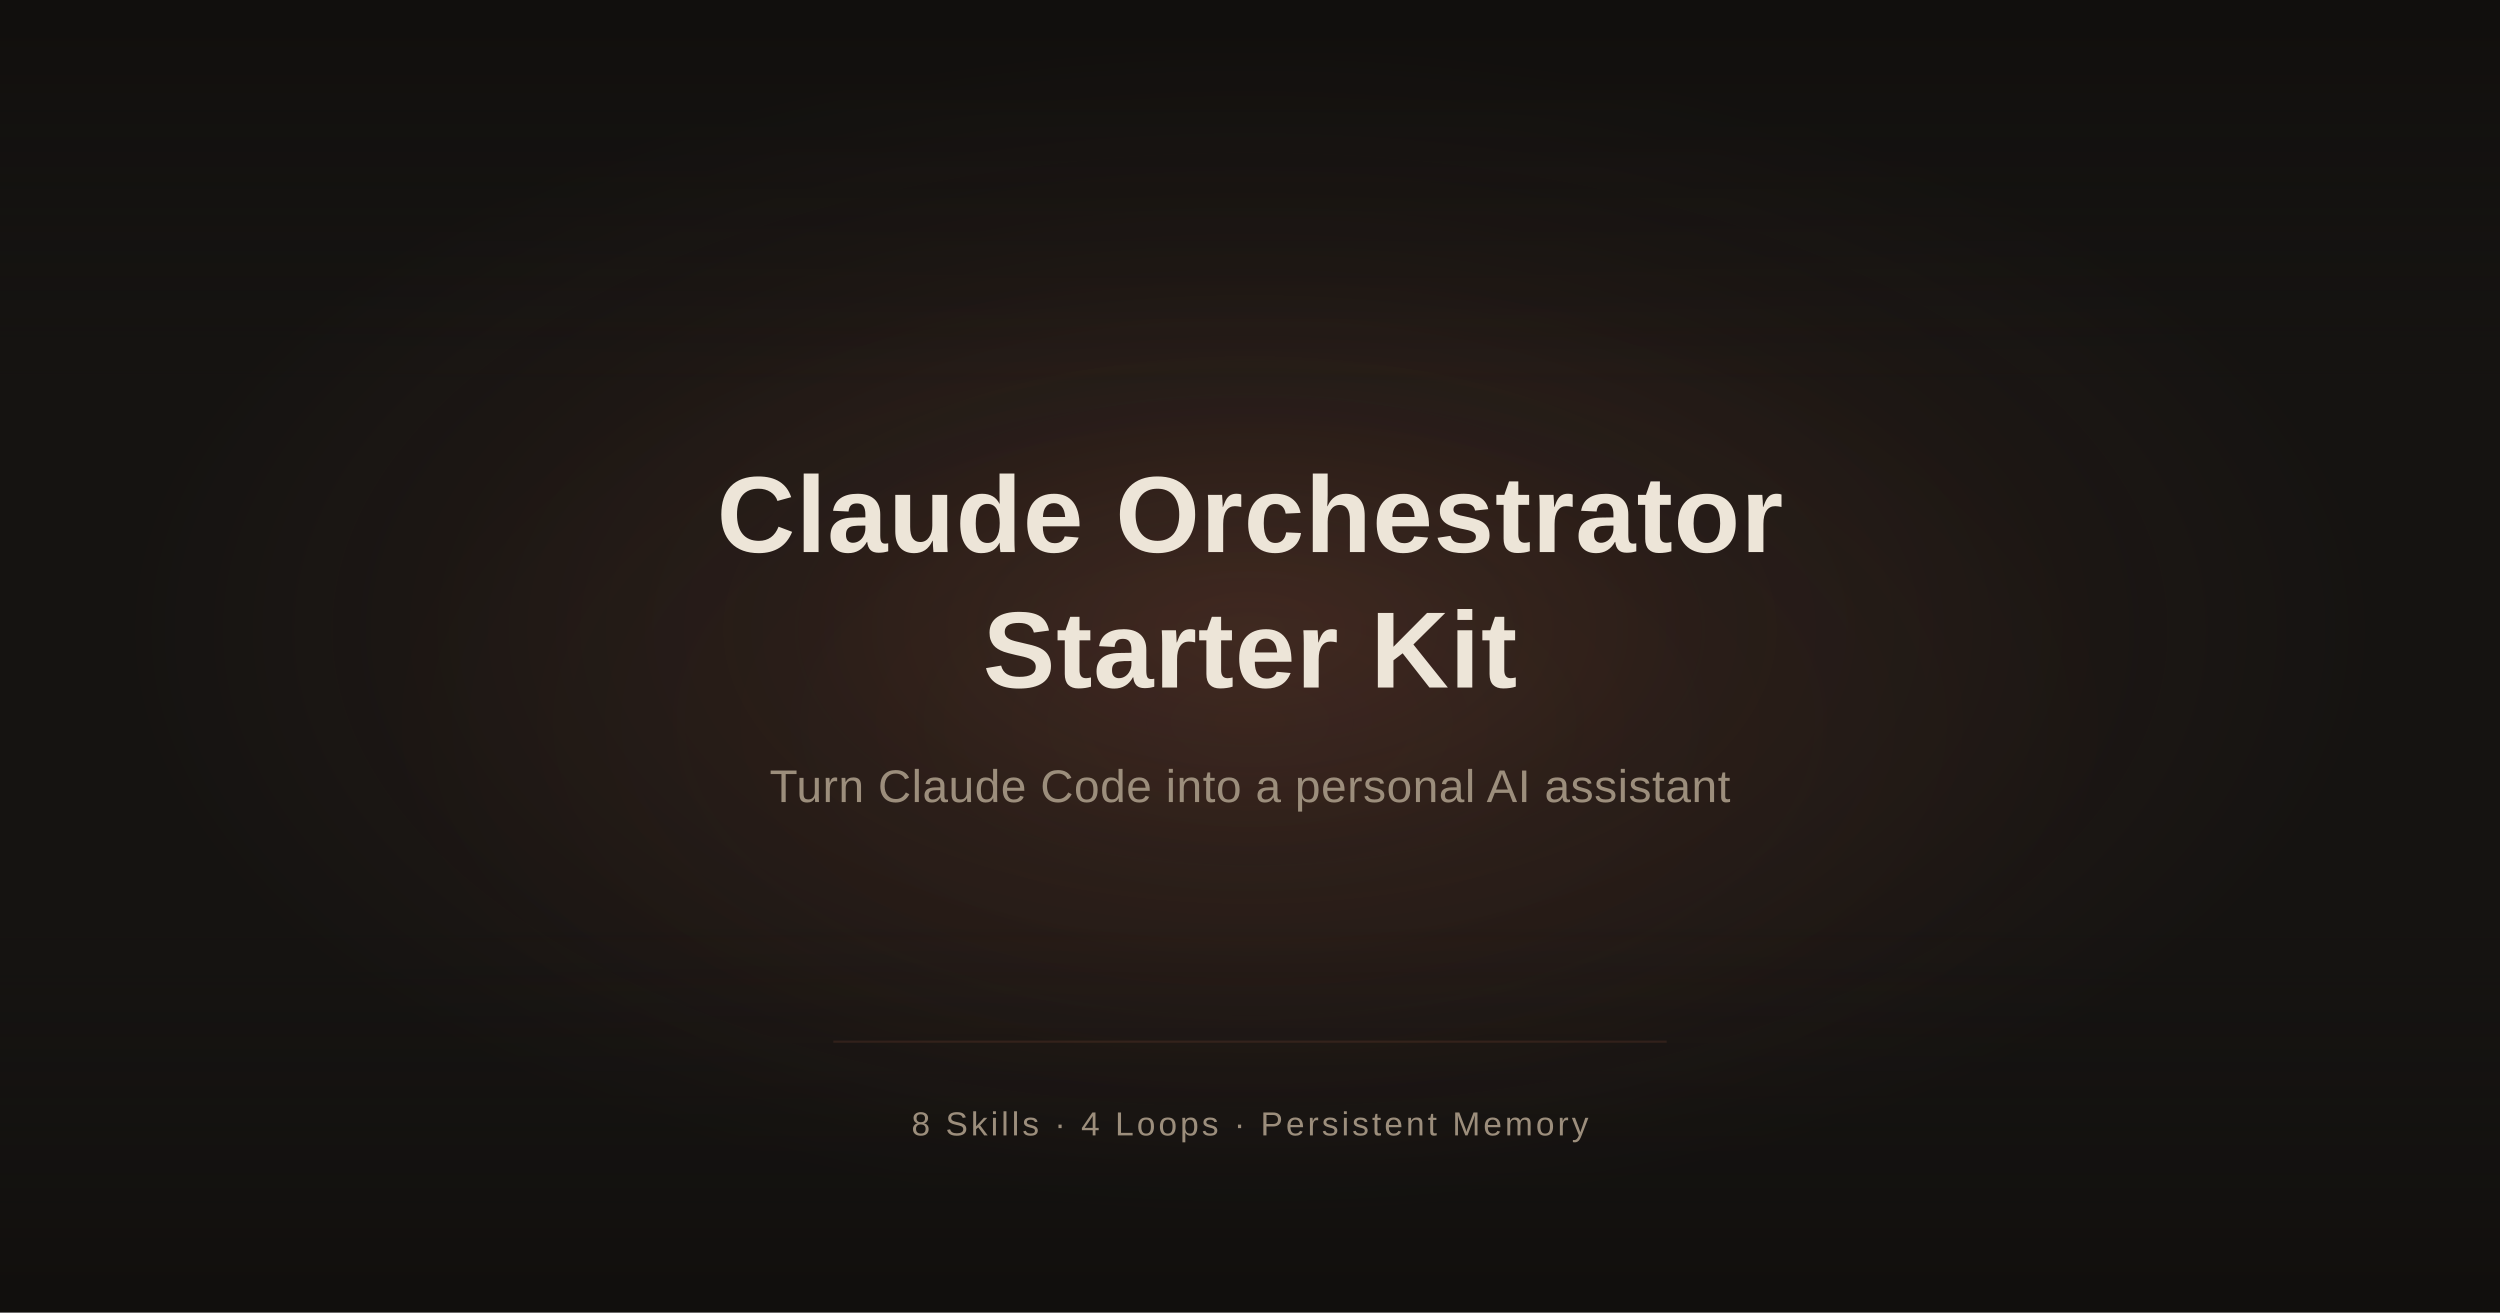
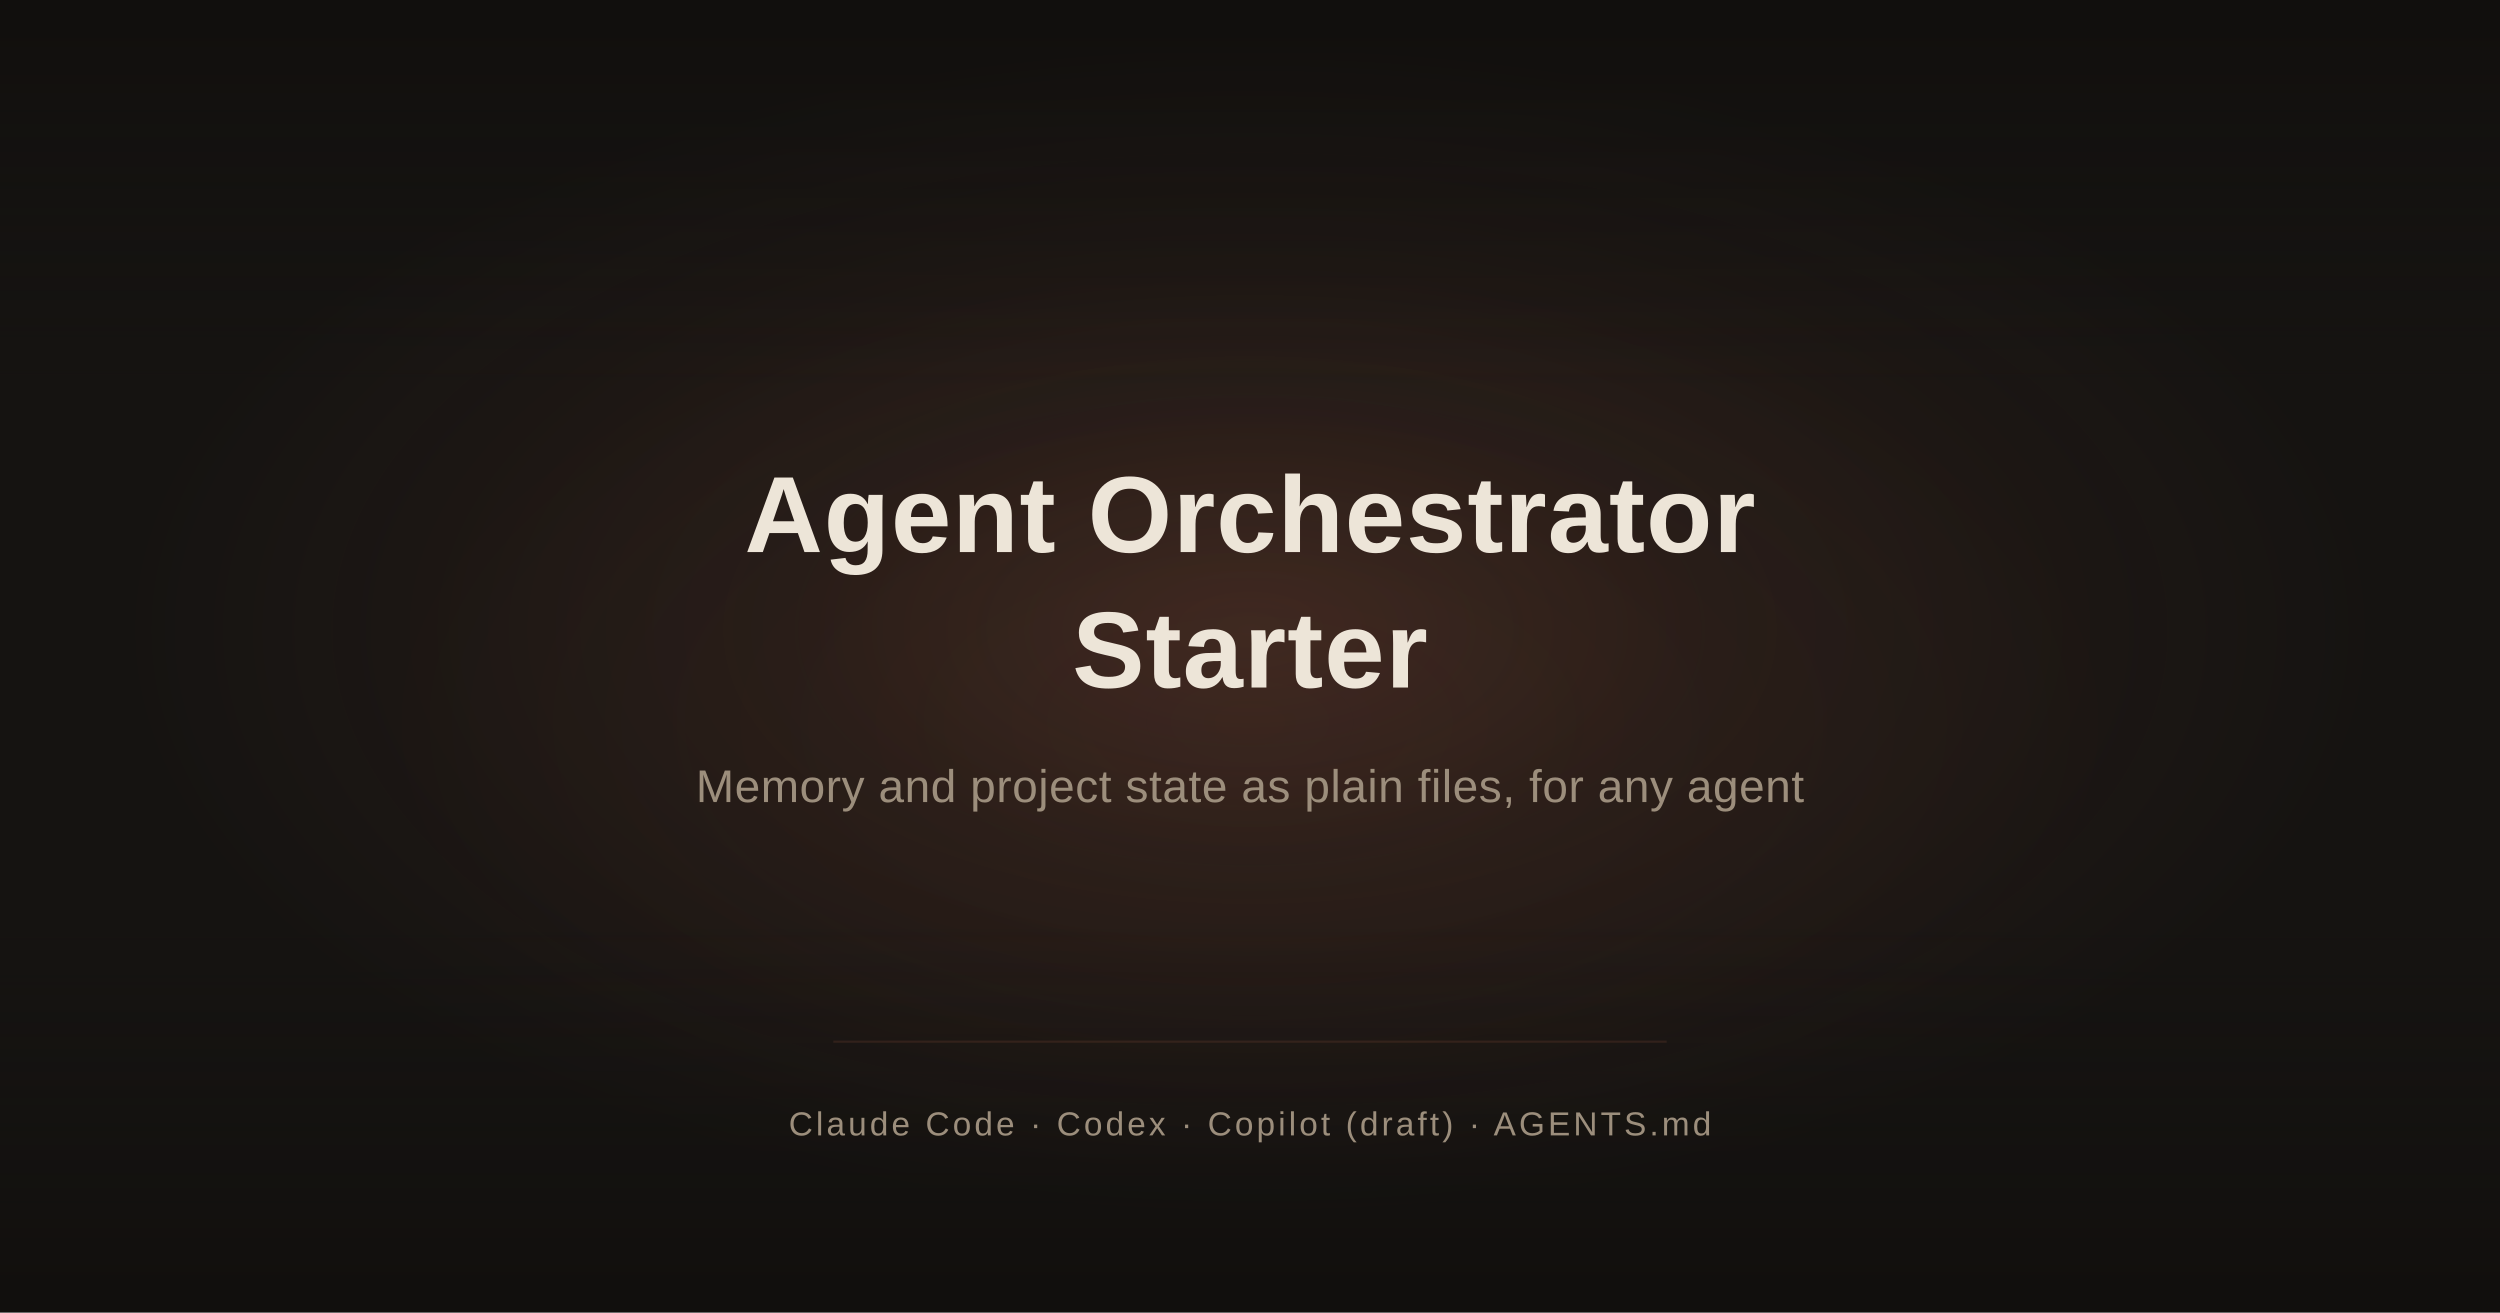
<svg xmlns="http://www.w3.org/2000/svg" viewBox="0 0 1200 630" width="1200" height="630">
  <defs>
    <radialGradient id="warmGlow" cx="50%" cy="48%" r="45%" fx="50%" fy="48%">
      <stop offset="0%" stop-color="#D97757" stop-opacity="0.18" />
      <stop offset="40%" stop-color="#D97757" stop-opacity="0.08" />
      <stop offset="100%" stop-color="#D97757" stop-opacity="0" />
    </radialGradient>
    <radialGradient id="secondaryGlow" cx="50%" cy="55%" r="35%" fx="50%" fy="55%">
      <stop offset="0%" stop-color="#D97757" stop-opacity="0.06" />
      <stop offset="100%" stop-color="#D97757" stop-opacity="0" />
    </radialGradient>
    <linearGradient id="topVignette" x1="0" y1="0" x2="0" y2="1">
      <stop offset="0%" stop-color="#0D0B09" stop-opacity="0.5" />
      <stop offset="30%" stop-color="#151311" stop-opacity="0" />
    </linearGradient>
    <linearGradient id="bottomVignette" x1="0" y1="0" x2="0" y2="1">
      <stop offset="70%" stop-color="#151311" stop-opacity="0" />
      <stop offset="100%" stop-color="#0D0B09" stop-opacity="0.5" />
    </linearGradient>
  </defs>
  <rect width="1200" height="630" fill="#151311" />
  <rect width="1200" height="630" fill="url(#warmGlow)" />
  <rect width="1200" height="630" fill="url(#secondaryGlow)" />
  <rect width="1200" height="630" fill="url(#topVignette)" />
  <rect width="1200" height="630" fill="url(#bottomVignette)" />
  <line x1="400" y1="500" x2="800" y2="500" stroke="#D97757" stroke-opacity="0.12" stroke-width="1" />
  <text x="600" y="265" text-anchor="middle" font-family="'Space Grotesk', Arial, Helvetica, sans-serif" font-size="52" font-weight="700" fill="#EDE5D8" letter-spacing="0.5">
-     Claude Orchestrator
+     Agent Orchestrator
  </text>
  <text x="600" y="330" text-anchor="middle" font-family="'Space Grotesk', Arial, Helvetica, sans-serif" font-size="52" font-weight="700" fill="#EDE5D8" letter-spacing="0.5">
-     Starter Kit
+     Starter
  </text>
  <text x="600" y="385" text-anchor="middle" font-family="'Space Grotesk', Arial, Helvetica, sans-serif" font-size="22" font-weight="400" fill="#9C8E7C" letter-spacing="0.3">
-     Turn Claude Code into a personal AI assistant
+     Memory and project state as plain files, for any agent
  </text>
  <text x="600" y="545" text-anchor="middle" font-family="'Space Grotesk', Arial, Helvetica, sans-serif" font-size="16" font-weight="400" fill="#9C8E7C" letter-spacing="1.5">
-     8 Skills  ·  4 Loops  ·  Persistent Memory
+     Claude Code  ·  Codex  ·  Copilot (draft)  ·  AGENTS.md
  </text>
</svg>
